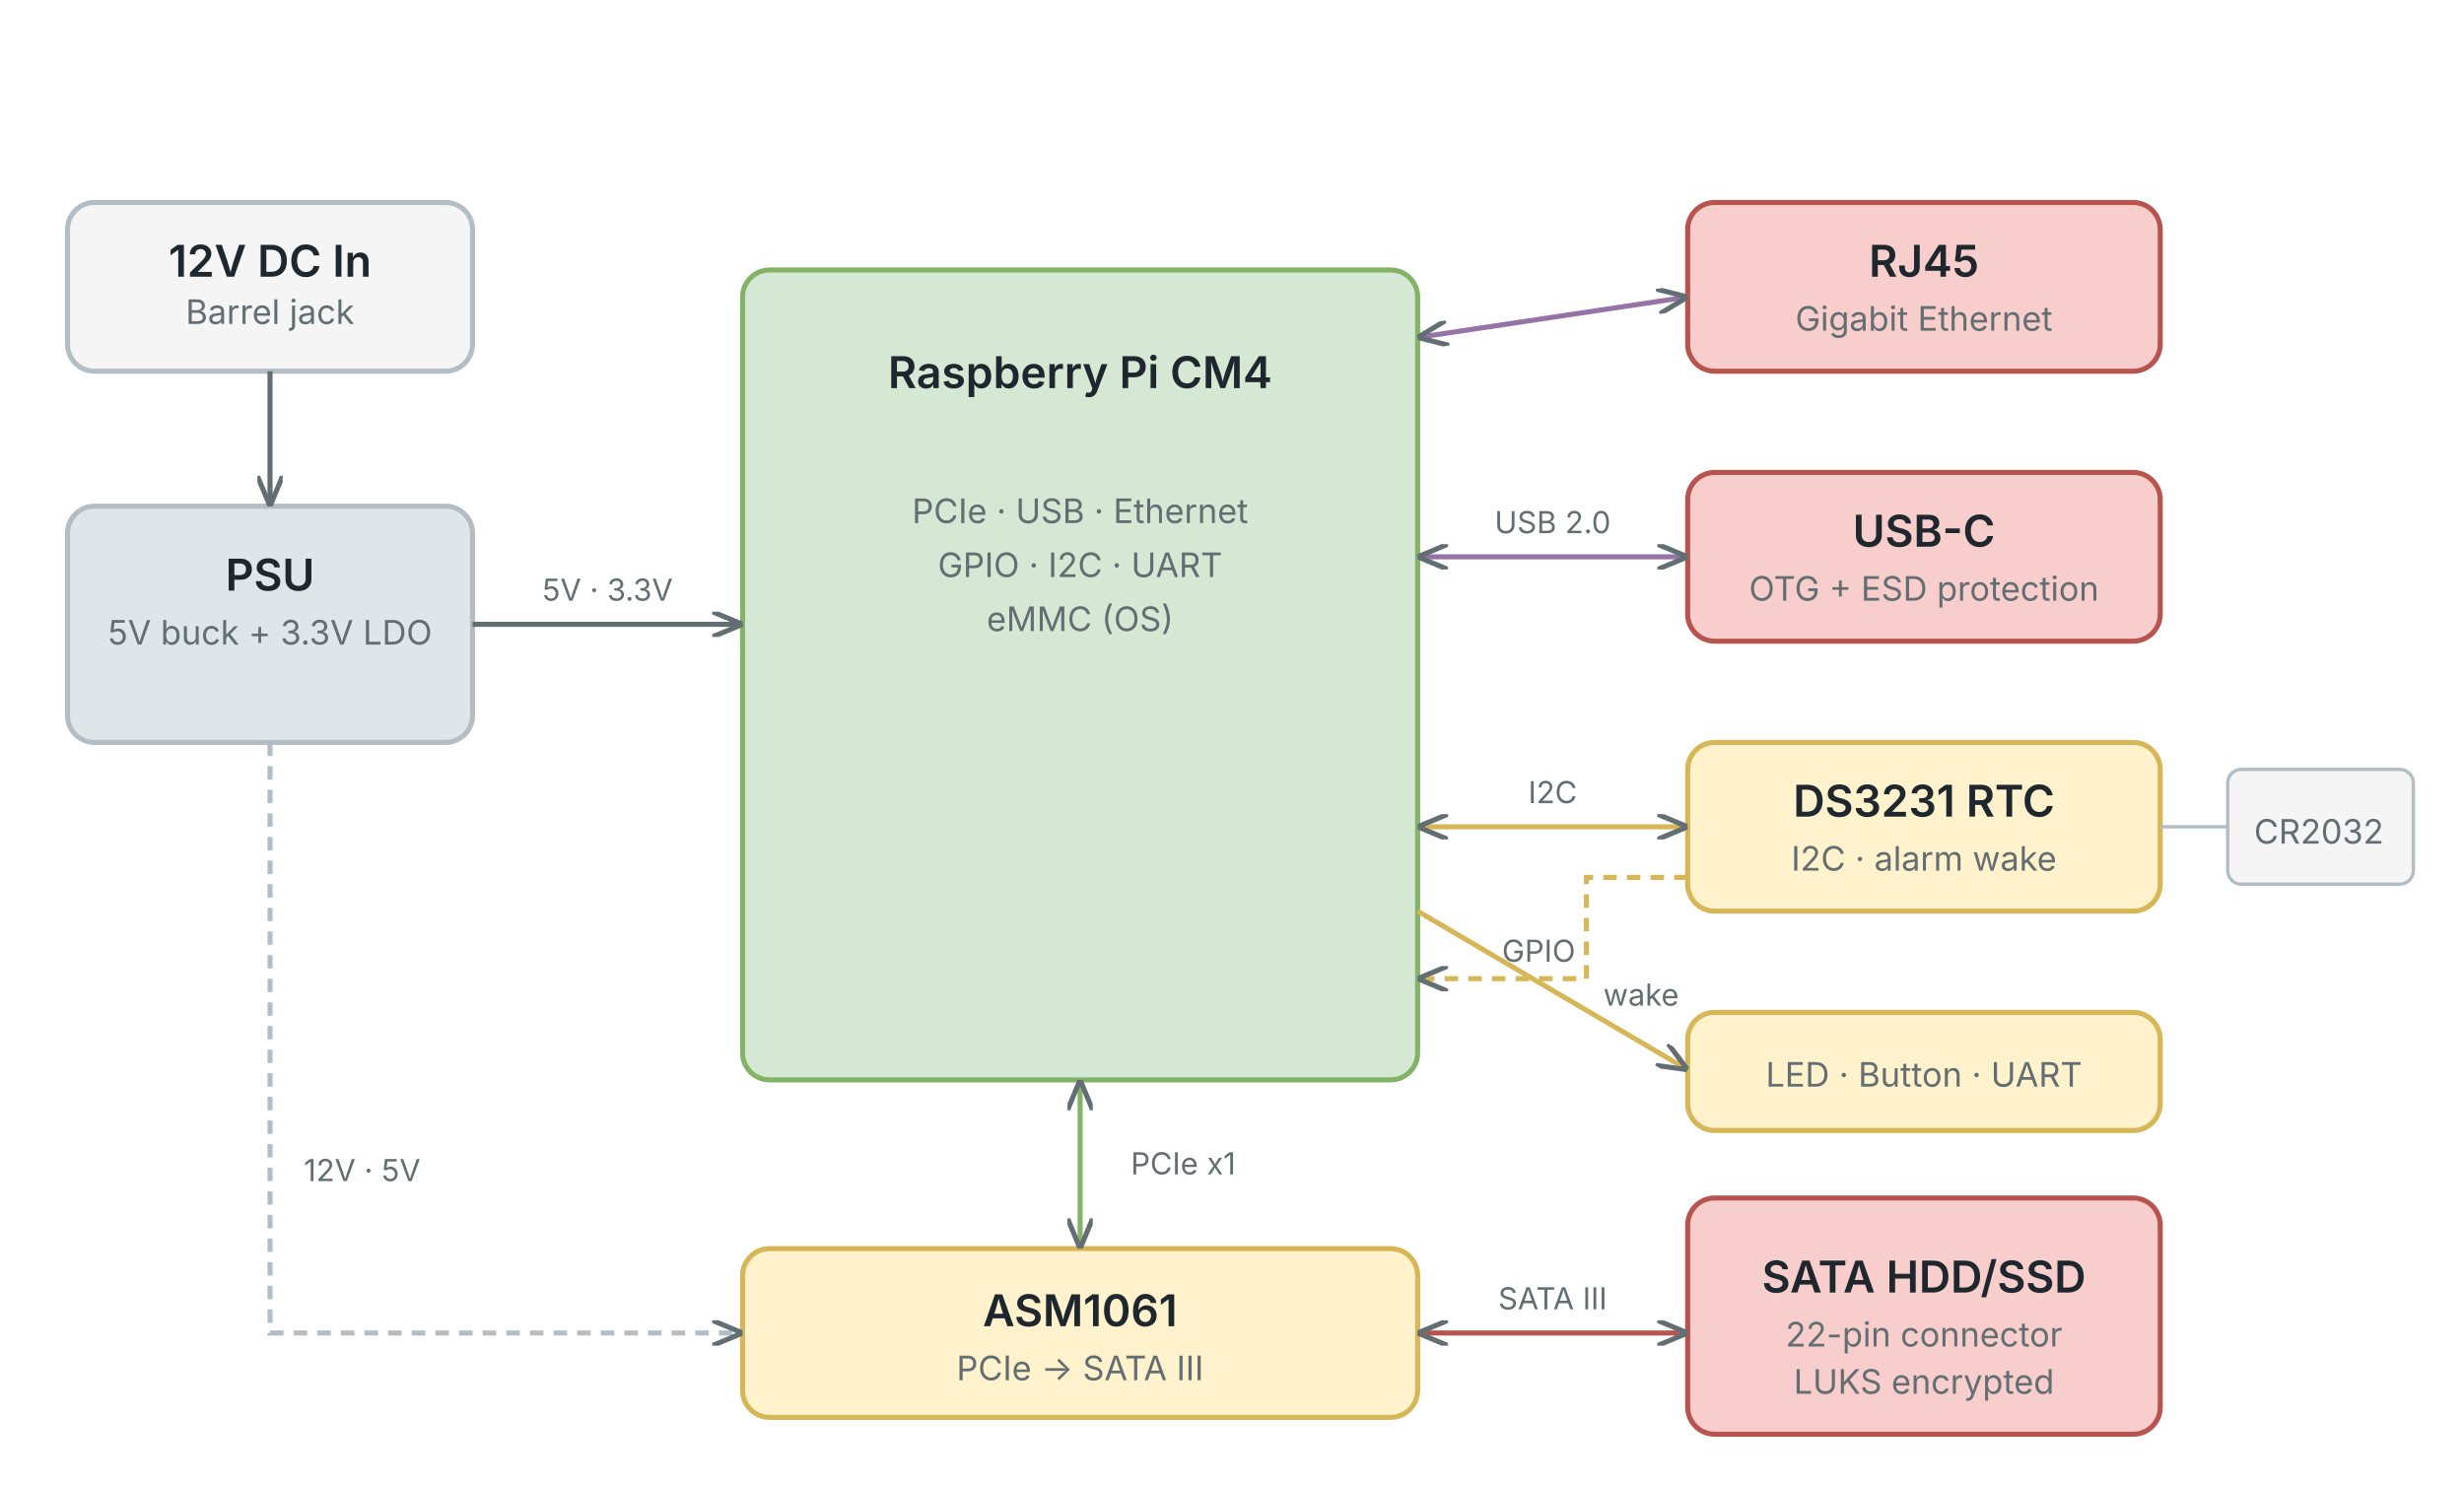
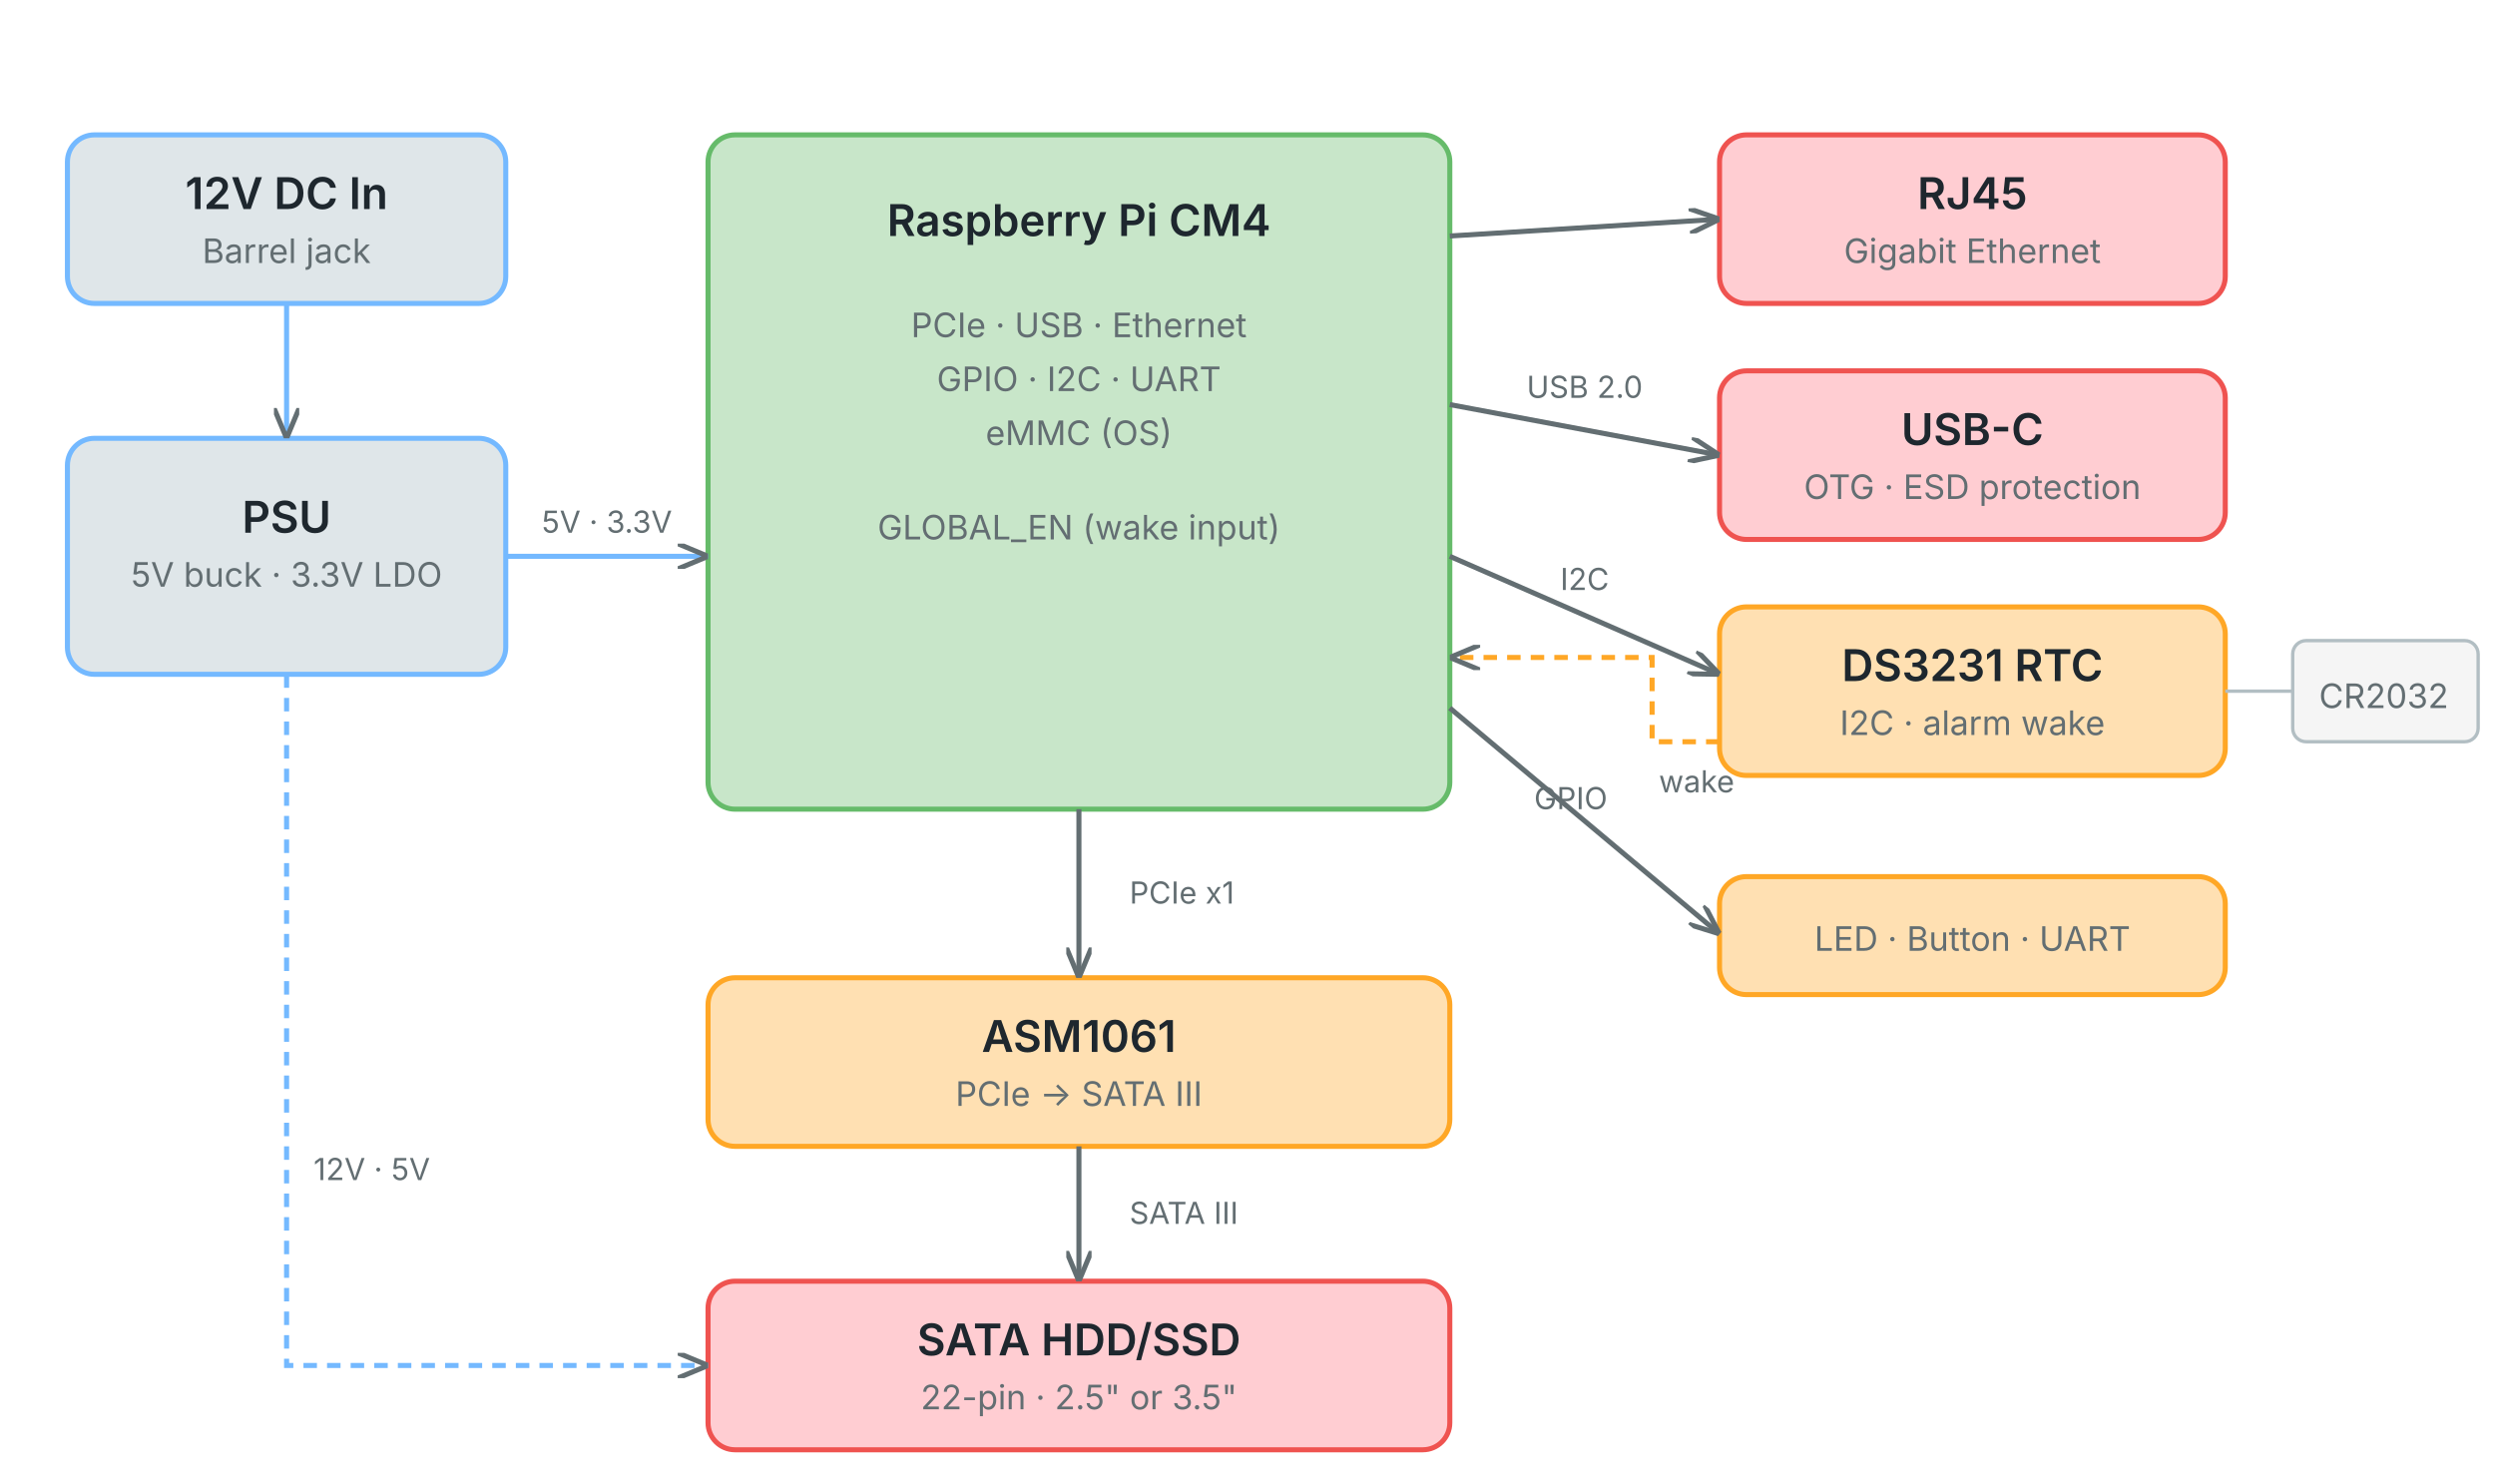
- <svg xmlns="http://www.w3.org/2000/svg" viewBox="0 0 730 440" font-family="system-ui,-apple-system,sans-serif">
+ <svg xmlns="http://www.w3.org/2000/svg" viewBox="0 0 740 440" font-family="system-ui,-apple-system,sans-serif">
  <style>
    .box { rx: 8; stroke-width: 1.5; }
    .label { font-size: 13px; font-weight: 600; fill: #1e272e; }
    .sub { font-size: 10px; fill: #636e72; }
-     .conn { stroke-width: 1.5; fill: none; marker-end: url(#arr); }
-     .conn-bidi { stroke-width: 1.5; fill: none; marker-end: url(#arr); marker-start: url(#arr-s); }
+     .conn { stroke-width: 1.5; fill: none; }
    .conn-label { font-size: 9px; fill: #636e72; }
  </style>
  <defs>
    <marker id="arr" markerWidth="6" markerHeight="5" refX="6" refY="2.5" orient="auto">
      <path d="M0,0 L6,2.5 L0,5" fill="none" stroke="#636e72" stroke-width="1" />
    </marker>
-     <marker id="arr-s" markerWidth="6" markerHeight="5" refX="0" refY="2.5" orient="auto">
-       <path d="M6,0 L0,2.5 L6,5" fill="none" stroke="#636e72" stroke-width="1" />
-     </marker>
  </defs>
-   <rect x="20" y="60" width="120" height="50" class="box" fill="#f5f5f5" stroke="#b2bec3" />
-   <text x="80" y="82" class="label" text-anchor="middle">12V DC In</text>
-   <text x="80" y="96" class="sub" text-anchor="middle">Barrel jack</text>
-   <rect x="20" y="150" width="120" height="70" class="box" fill="#dfe6e9" stroke="#b2bec3" />
-   <text x="80" y="175" class="label" text-anchor="middle">PSU</text>
-   <text x="80" y="191" class="sub" text-anchor="middle">5V buck + 3.3V LDO</text>
-   <line x1="80" y1="110" x2="80" y2="150" class="conn" stroke="#636e72" />
-   <rect x="220" y="80" width="200" height="240" class="box" fill="#d5e8d4" stroke="#82b366" />
-   <text x="320" y="115" class="label" text-anchor="middle">Raspberry Pi CM4</text>
-   <text x="320" y="155" class="sub" text-anchor="middle">PCIe · USB · Ethernet</text>
-   <text x="320" y="171" class="sub" text-anchor="middle">GPIO · I2C · UART</text>
-   <text x="320" y="187" class="sub" text-anchor="middle">eMMC (OS)</text>
-   <line x1="140" y1="185" x2="220" y2="185" class="conn" stroke="#636e72" />
-   <text x="180" y="178" class="conn-label" text-anchor="middle">5V · 3.3V</text>
-   <rect x="220" y="370" width="200" height="50" class="box" fill="#fff2cc" stroke="#d6b656" />
-   <text x="320" y="393" class="label" text-anchor="middle">ASM1061</text>
-   <text x="320" y="409" class="sub" text-anchor="middle">PCIe → SATA III</text>
-   <line x1="320" y1="320" x2="320" y2="370" class="conn-bidi" stroke="#82b366" />
-   <text x="335" y="348" class="conn-label" text-anchor="start">PCIe x1</text>
-   <rect x="500" y="355" width="140" height="70" class="box" fill="#f8cecc" stroke="#b85450" />
-   <text x="570" y="383" class="label" text-anchor="middle">SATA HDD/SSD</text>
-   <text x="570" y="399" class="sub" text-anchor="middle">22-pin connector</text>
-   <text x="570" y="413" class="sub" text-anchor="middle">LUKS encrypted</text>
-   <line x1="420" y1="395" x2="500" y2="395" class="conn-bidi" stroke="#b85450" />
-   <text x="460" y="388" class="conn-label" text-anchor="middle">SATA III</text>
-   <path d="M80,220 L80,395 L220,395" class="conn" stroke="#b2bec3" stroke-dasharray="4,3" />
-   <text x="90" y="350" class="conn-label" text-anchor="start">12V · 5V</text>
-   <rect x="500" y="60" width="140" height="50" class="box" fill="#f8cecc" stroke="#b85450" />
-   <text x="570" y="82" class="label" text-anchor="middle">RJ45</text>
-   <text x="570" y="98" class="sub" text-anchor="middle">Gigabit Ethernet</text>
-   <line x1="420" y1="100" x2="500" y2="88" class="conn-bidi" stroke="#9673a6" />
-   <rect x="500" y="140" width="140" height="50" class="box" fill="#f8cecc" stroke="#b85450" />
-   <text x="570" y="162" class="label" text-anchor="middle">USB-C</text>
-   <text x="570" y="178" class="sub" text-anchor="middle">OTG + ESD protection</text>
-   <line x1="420" y1="165" x2="500" y2="165" class="conn-bidi" stroke="#9673a6" />
-   <text x="460" y="158" class="conn-label" text-anchor="middle">USB 2.0</text>
-   <rect x="500" y="220" width="140" height="50" class="box" fill="#fff2cc" stroke="#d6b656" />
-   <text x="570" y="242" class="label" text-anchor="middle">DS3231 RTC</text>
-   <text x="570" y="258" class="sub" text-anchor="middle">I2C · alarm wake</text>
-   <rect x="660" y="228" width="55" height="34" rx="4" fill="#f5f5f5" stroke="#b2bec3" />
-   <text x="687" y="250" class="sub" text-anchor="middle">CR2032</text>
-   <line x1="640" y1="245" x2="660" y2="245" stroke="#b2bec3" stroke-width="1" />
-   <line x1="420" y1="245" x2="500" y2="245" class="conn-bidi" stroke="#d6b656" />
-   <text x="460" y="238" class="conn-label" text-anchor="middle">I2C</text>
-   <path d="M500,260 L470,260 L470,290 L420,290" class="conn" stroke="#d6b656" stroke-dasharray="4,3" />
-   <text x="475" y="298" class="conn-label" text-anchor="start">wake</text>
-   <rect x="500" y="300" width="140" height="35" class="box" fill="#fff2cc" stroke="#d6b656" />
-   <text x="570" y="322" class="sub" text-anchor="middle">LED · Button · UART</text>
-   <line x1="420" y1="270" x2="500" y2="317" class="conn" stroke="#d6b656" />
-   <text x="445" y="285" class="conn-label" text-anchor="start">GPIO</text>
+   <rect x="20" y="40" width="130" height="50" class="box" fill="#dfe6e9" stroke="#74b9ff" />
+   <text x="85" y="62" class="label" text-anchor="middle">12V DC In</text>
+   <text x="85" y="78" class="sub" text-anchor="middle">Barrel jack</text>
+   <rect x="20" y="130" width="130" height="70" class="box" fill="#dfe6e9" stroke="#74b9ff" />
+   <text x="85" y="158" class="label" text-anchor="middle">PSU</text>
+   <text x="85" y="174" class="sub" text-anchor="middle">5V buck · 3.3V LDO</text>
+   <line x1="85" y1="90" x2="85" y2="130" class="conn" stroke="#74b9ff" marker-end="url(#arr)" />
+   <rect x="210" y="40" width="220" height="200" class="box" fill="#c8e6c9" stroke="#66bb6a" />
+   <text x="320" y="70" class="label" text-anchor="middle">Raspberry Pi CM4</text>
+   <text x="320" y="100" class="sub" text-anchor="middle">PCIe · USB · Ethernet</text>
+   <text x="320" y="116" class="sub" text-anchor="middle">GPIO · I2C · UART</text>
+   <text x="320" y="132" class="sub" text-anchor="middle">eMMC (OS)</text>
+   <text x="320" y="160" class="sub" text-anchor="middle">GLOBAL_EN (wake input)</text>
+   <line x1="150" y1="165" x2="210" y2="165" class="conn" stroke="#74b9ff" marker-end="url(#arr)" />
+   <text x="180" y="158" class="conn-label" text-anchor="middle">5V · 3.3V</text>
+   <rect x="210" y="290" width="220" height="50" class="box" fill="#ffe0b2" stroke="#ffa726" />
+   <text x="320" y="312" class="label" text-anchor="middle">ASM1061</text>
+   <text x="320" y="328" class="sub" text-anchor="middle">PCIe → SATA III</text>
+   <line x1="320" y1="240" x2="320" y2="290" class="conn" stroke="#636e72" marker-end="url(#arr)" />
+   <text x="335" y="268" class="conn-label" text-anchor="start">PCIe x1</text>
+   <rect x="210" y="380" width="220" height="50" class="box" fill="#ffcdd2" stroke="#ef5350" />
+   <text x="320" y="402" class="label" text-anchor="middle">SATA HDD/SSD</text>
+   <text x="320" y="418" class="sub" text-anchor="middle">22-pin · 2.5" or 3.5"</text>
+   <line x1="320" y1="340" x2="320" y2="380" class="conn" stroke="#636e72" marker-end="url(#arr)" />
+   <text x="335" y="363" class="conn-label" text-anchor="start">SATA III</text>
+   <path d="M85,200 L85,405 L210,405" class="conn" stroke="#74b9ff" stroke-dasharray="4,3" marker-end="url(#arr)" />
+   <text x="93" y="350" class="conn-label" text-anchor="start">12V · 5V</text>
+   <rect x="510" y="40" width="150" height="50" class="box" fill="#ffcdd2" stroke="#ef5350" />
+   <text x="585" y="62" class="label" text-anchor="middle">RJ45</text>
+   <text x="585" y="78" class="sub" text-anchor="middle">Gigabit Ethernet</text>
+   <line x1="430" y1="70" x2="510" y2="65" class="conn" stroke="#636e72" marker-end="url(#arr)" />
+   <rect x="510" y="110" width="150" height="50" class="box" fill="#ffcdd2" stroke="#ef5350" />
+   <text x="585" y="132" class="label" text-anchor="middle">USB-C</text>
+   <text x="585" y="148" class="sub" text-anchor="middle">OTG · ESD protection</text>
+   <line x1="430" y1="120" x2="510" y2="135" class="conn" stroke="#636e72" marker-end="url(#arr)" />
+   <text x="470" y="118" class="conn-label" text-anchor="middle">USB 2.0</text>
+   <rect x="510" y="180" width="150" height="50" class="box" fill="#ffe0b2" stroke="#ffa726" />
+   <text x="585" y="202" class="label" text-anchor="middle">DS3231 RTC</text>
+   <text x="585" y="218" class="sub" text-anchor="middle">I2C · alarm wake</text>
+   <rect x="680" y="190" width="55" height="30" rx="4" fill="#f5f5f5" stroke="#b2bec3" />
+   <text x="707" y="210" class="sub" text-anchor="middle">CR2032</text>
+   <line x1="660" y1="205" x2="680" y2="205" stroke="#b2bec3" stroke-width="1" />
+   <line x1="430" y1="165" x2="510" y2="200" class="conn" stroke="#636e72" marker-end="url(#arr)" />
+   <text x="470" y="175" class="conn-label" text-anchor="middle">I2C</text>
+   <path d="M510,220 L490,220 L490,195 L430,195" class="conn" stroke="#ffa726" stroke-dasharray="4,3" marker-end="url(#arr)" />
+   <text x="492" y="235" class="conn-label" text-anchor="start">wake</text>
+   <rect x="510" y="260" width="150" height="35" class="box" fill="#ffe0b2" stroke="#ffa726" />
+   <text x="585" y="282" class="sub" text-anchor="middle">LED · Button · UART</text>
+   <line x1="430" y1="210" x2="510" y2="277" class="conn" stroke="#636e72" marker-end="url(#arr)" />
+   <text x="455" y="240" class="conn-label" text-anchor="start">GPIO</text>
</svg>
